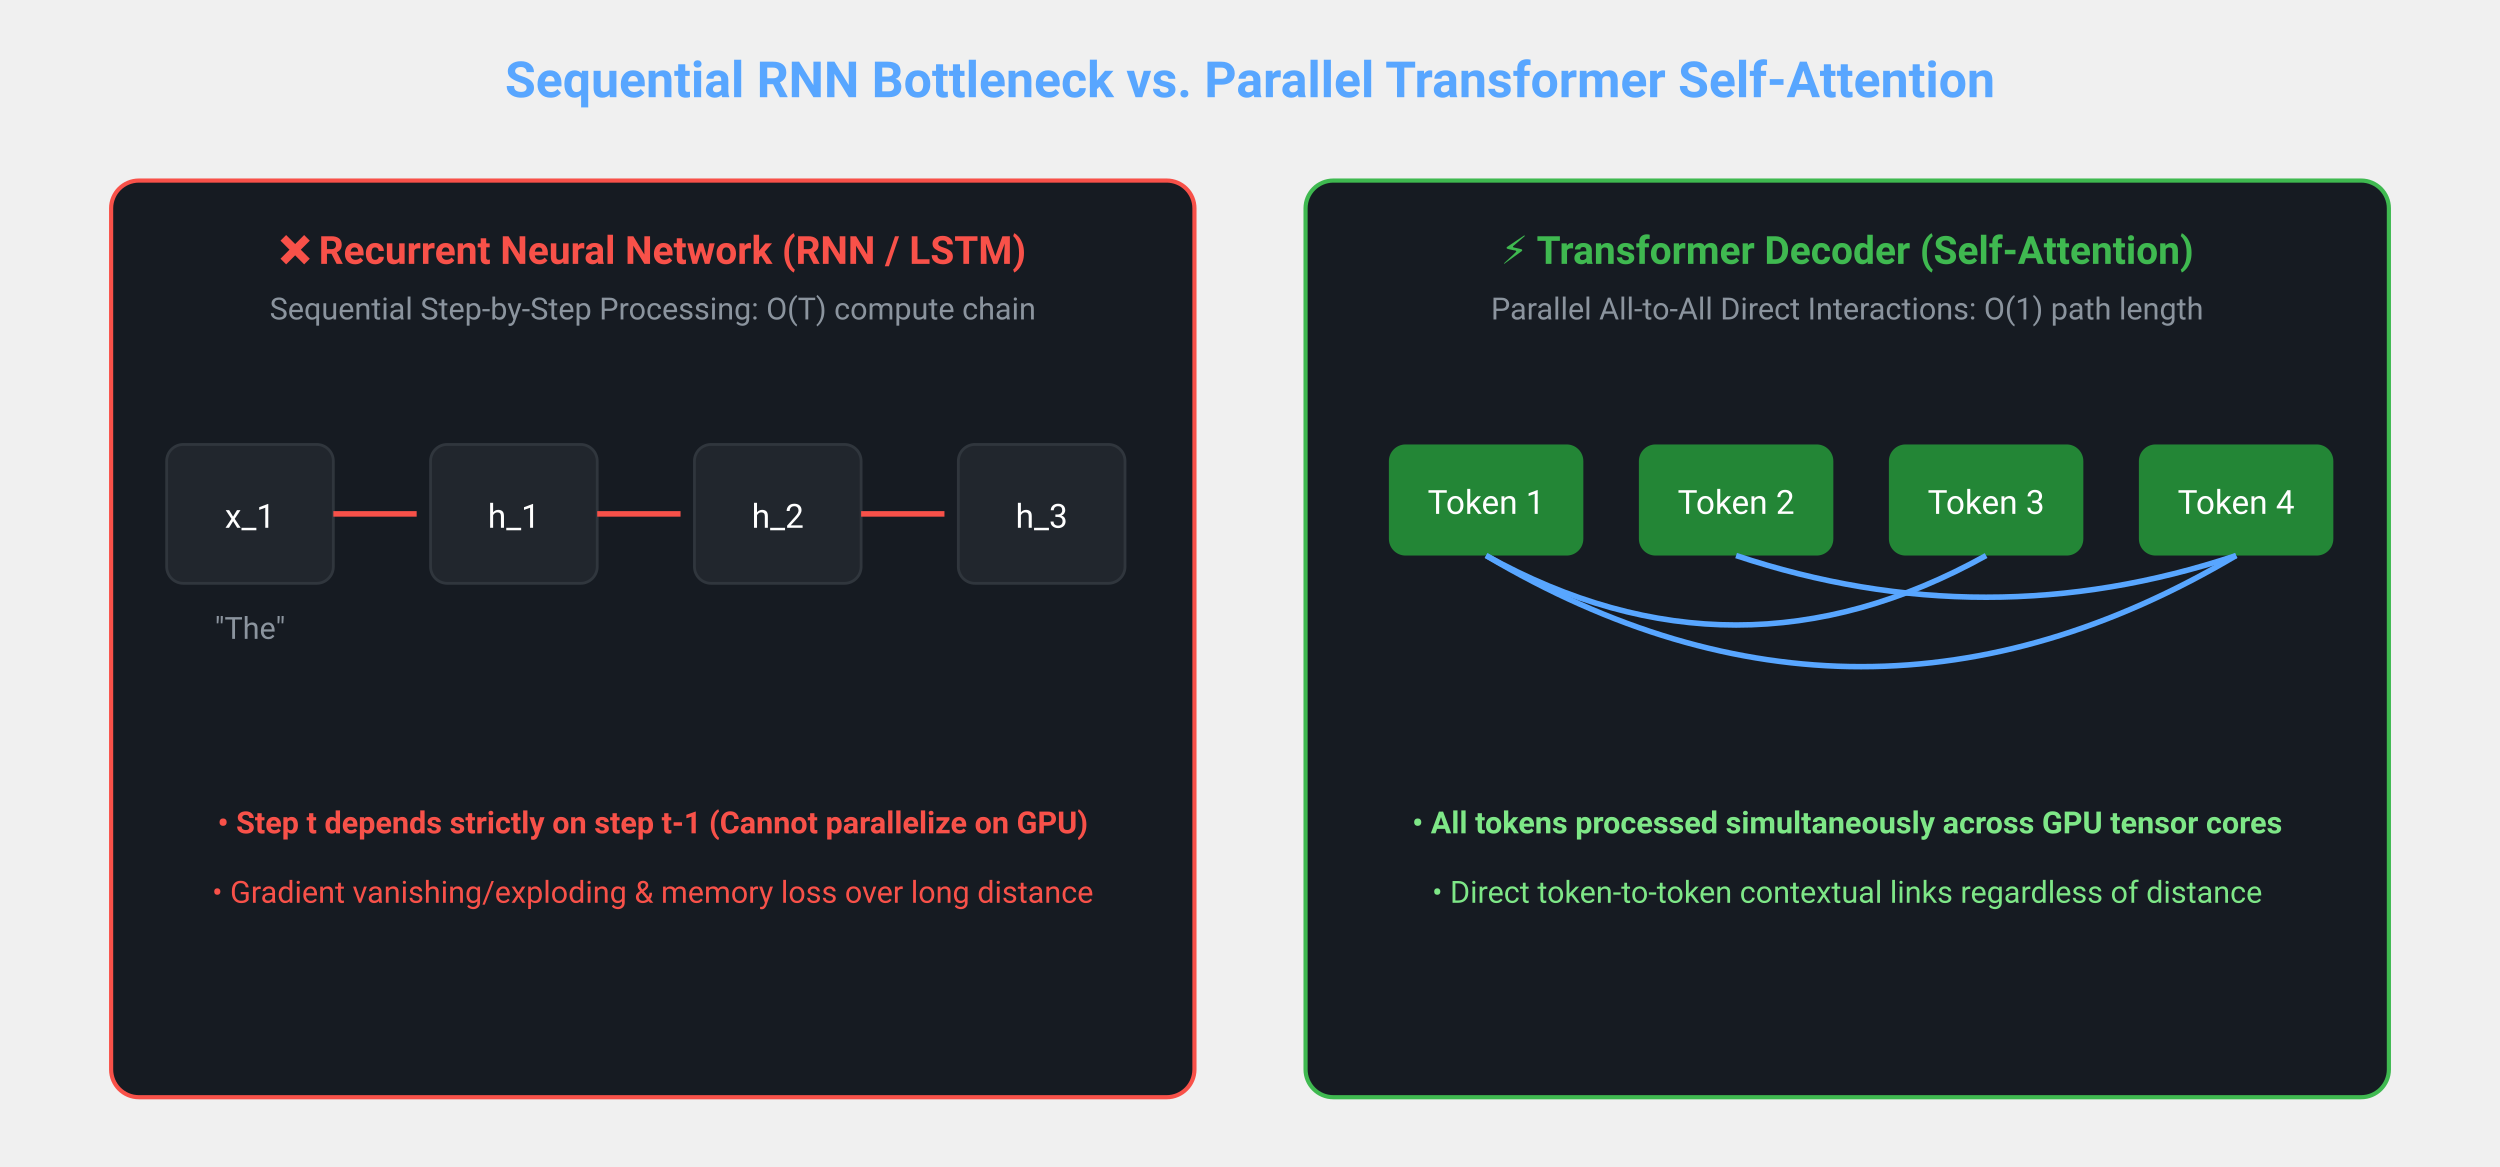
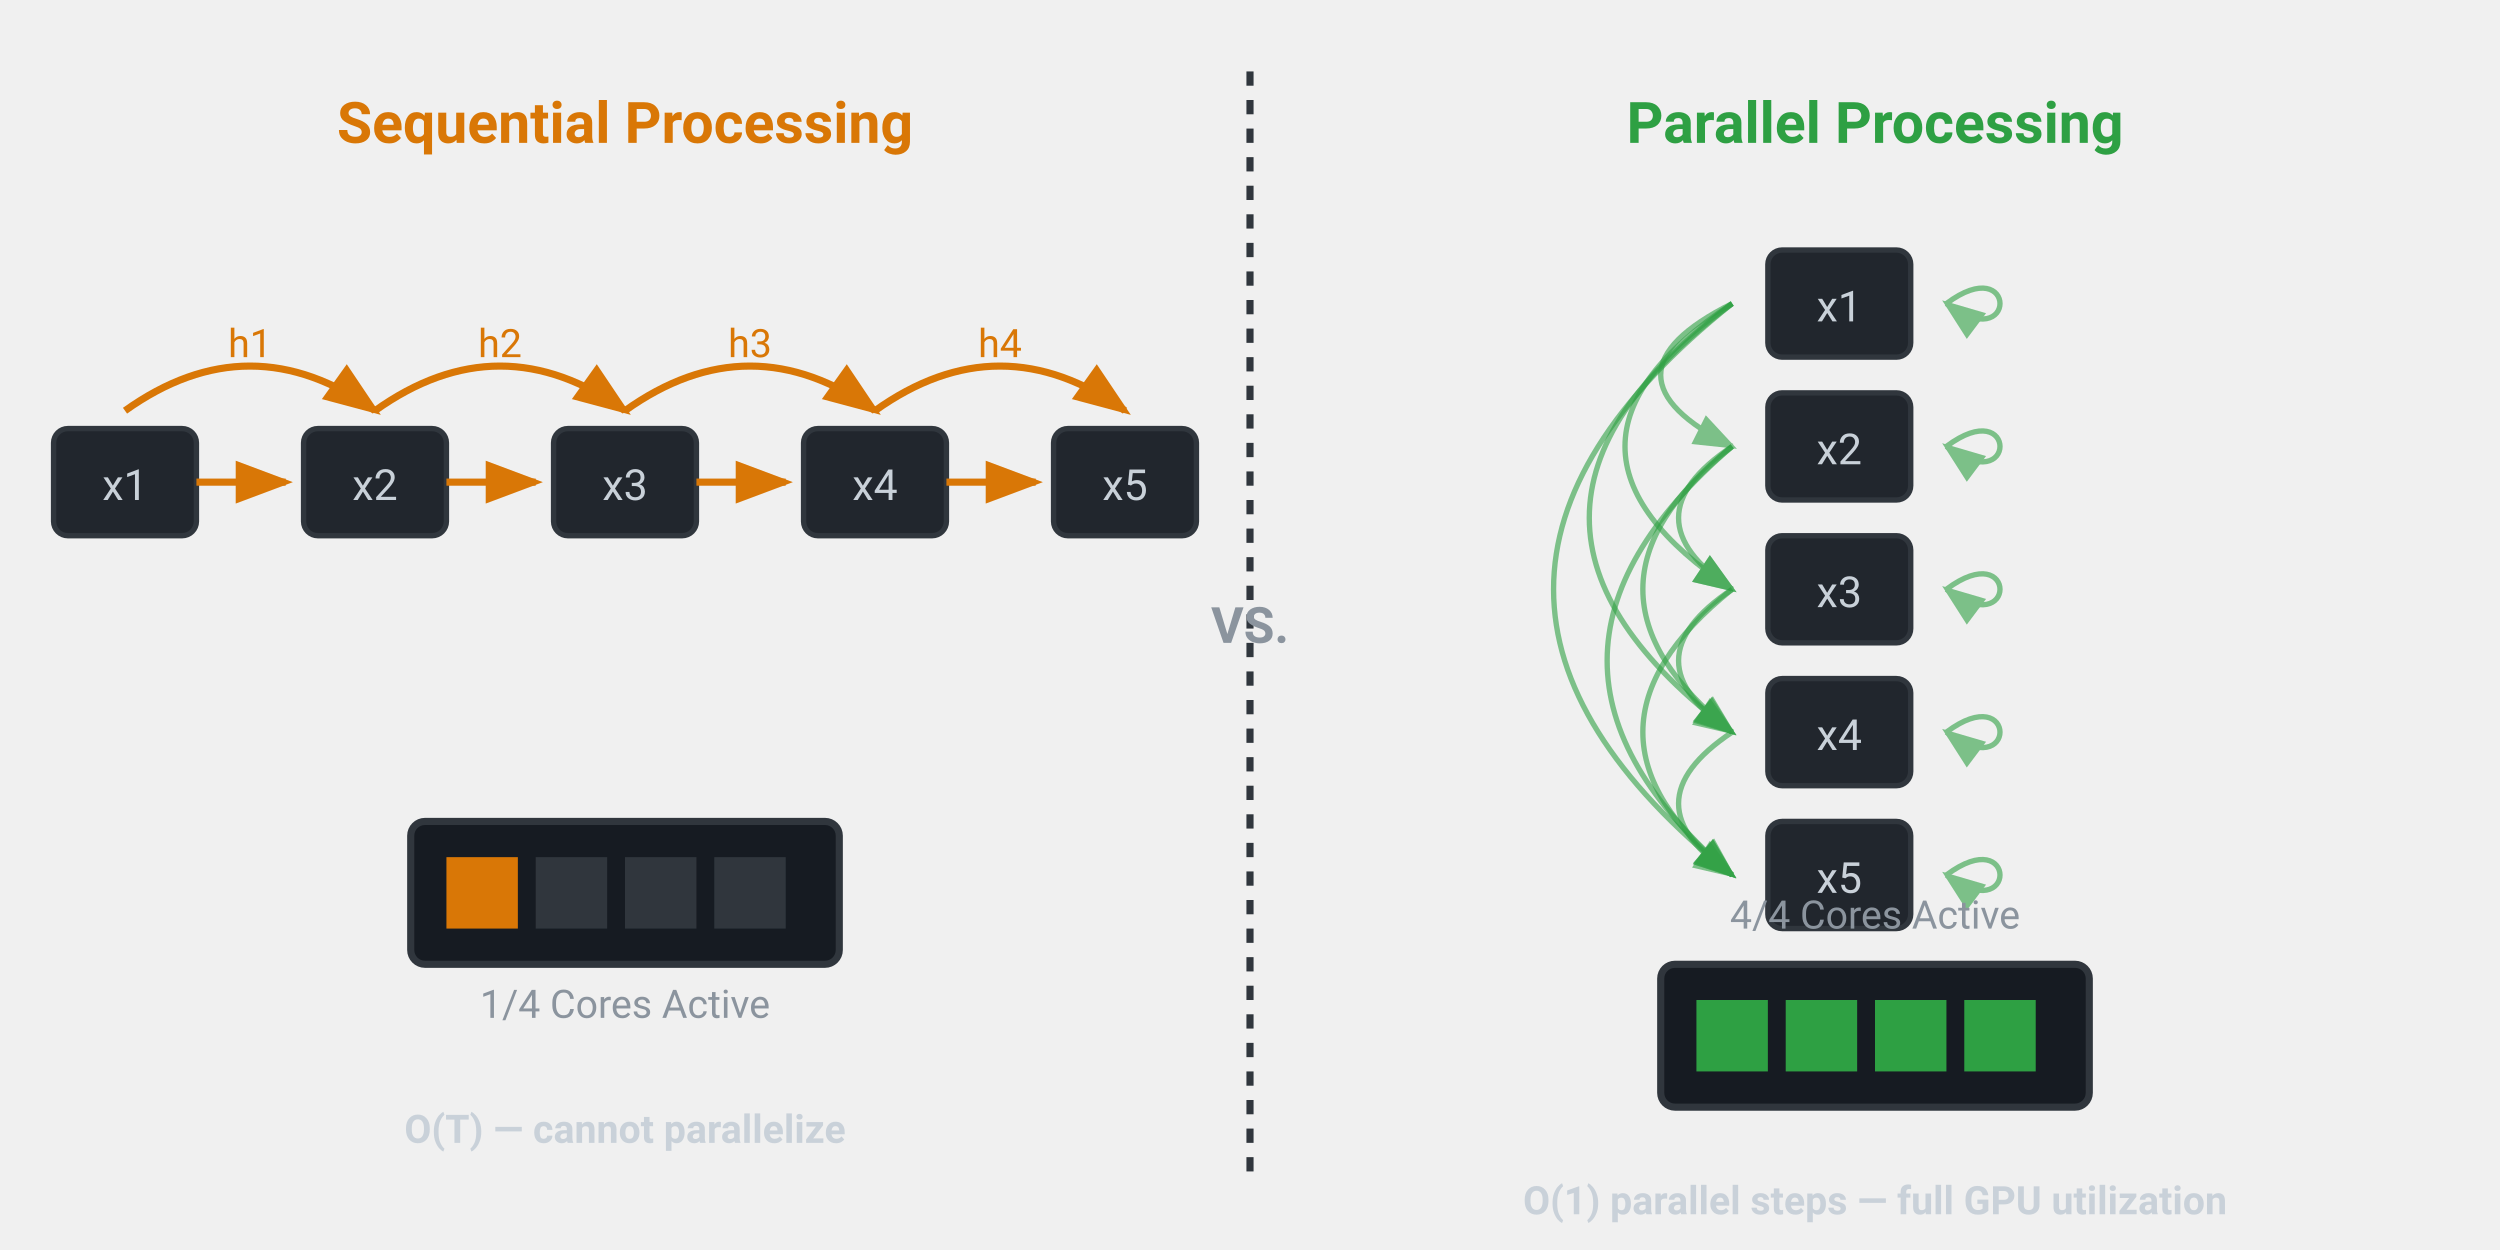
- <svg xmlns="http://www.w3.org/2000/svg" viewBox="0 0 900 420" width="100%" height="100%" style="background-color: #0d1117; font-family: -apple-system, BlinkMacSystemFont, 'Segoe UI', Roboto, Helvetica, Arial, sans-serif;">
+ <svg xmlns="http://www.w3.org/2000/svg" viewBox="0 0 700 350" width="100%" height="100%" style="background-color: #0d1117; font-family: -apple-system, BlinkMacSystemFont, 'Segoe UI', Roboto, Helvetica, Arial, sans-serif;">
  <style>
-     .title { font-size: 18px; font-weight: bold; fill: #58a6ff; text-anchor: middle; }
-     .box-title { font-size: 14px; font-weight: bold; fill: #ffffff; text-anchor: middle; }
+     .title-rnn { font-size: 16px; font-weight: bold; fill: #d97706; text-anchor: middle; }
+     .title-attn { font-size: 16px; font-weight: bold; fill: #2ea043; text-anchor: middle; }
    .sub-text { font-size: 11px; fill: #8b949e; text-anchor: middle; }
+     .rnn-arrow { stroke: #d97706; stroke-width: 2; marker-end: url(#arrow-rnn); fill: none; }
+     .attn-arrow { stroke: #2ea043; stroke-width: 1.5; marker-end: url(#arrow-attn); fill: none; opacity: 0.6; }
+     .word-box { fill: #21262d; stroke: #30363d; stroke-width: 1.5; rx: 4; }
+     .word-text { font-size: 12px; fill: #c9d1d9; text-anchor: middle; }
  </style>
-   <text x="450" y="35" class="title">Sequential RNN Bottleneck vs. Parallel Transformer Self-Attention</text>
-   <rect x="40" y="65" width="390" height="330" rx="10" fill="#161b22" stroke="#f85149" stroke-width="1.5" />
-   <text x="235" y="95" class="box-title" style="fill: #f85149;">❌ Recurrent Neural Network (RNN / LSTM)</text>
-   <text x="235" y="115" class="sub-text">Sequential Step-by-Step Processing: O(T) compute chain</text>
-   <g transform="translate(60, 160)">
-     <rect x="0" y="0" width="60" height="50" rx="6" fill="#21262d" stroke="#30363d" />
-     <text x="30" y="30" class="box-text" style="font-size:12px;fill:#fff;text-anchor:middle">x_1</text>
-     <text x="30" y="70" class="sub-text">"The"</text>
-     <line x1="60" y1="25" x2="90" y2="25" stroke="#f85149" stroke-width="2" />
-     <rect x="95" y="0" width="60" height="50" rx="6" fill="#21262d" stroke="#30363d" />
-     <text x="125" y="30" class="box-text" style="font-size:12px;fill:#fff;text-anchor:middle">h_1</text>
-     <line x1="155" y1="25" x2="185" y2="25" stroke="#f85149" stroke-width="2" />
-     <rect x="190" y="0" width="60" height="50" rx="6" fill="#21262d" stroke="#30363d" />
-     <text x="220" y="30" class="box-text" style="font-size:12px;fill:#fff;text-anchor:middle">h_2</text>
-     <line x1="250" y1="25" x2="280" y2="25" stroke="#f85149" stroke-width="2" />
-     <rect x="285" y="0" width="60" height="50" rx="6" fill="#21262d" stroke="#30363d" />
-     <text x="315" y="30" class="box-text" style="font-size:12px;fill:#fff;text-anchor:middle">h_3</text>
+   <defs>
+     <marker id="arrow-rnn" markerWidth="8" markerHeight="6" refX="7" refY="3" orient="auto">
+       <polygon points="0 0, 8 3, 0 6" fill="#d97706" />
+     </marker>
+     <marker id="arrow-attn" markerWidth="8" markerHeight="6" refX="7" refY="3" orient="auto">
+       <polygon points="0 0, 8 3, 0 6" fill="#2ea043" />
+     </marker>
+   </defs>
+   <line x1="350" y1="20" x2="350" y2="330" stroke="#30363d" stroke-width="2" stroke-dasharray="4,4" />
+   <text x="350" y="180" class="sub-text" style="font-size: 14px; font-weight: bold; fill: #8b949e; background: #0d1117;">VS.</text>
+   <text x="175" y="40" class="title-rnn">Sequential Processing</text>
+   <g transform="translate(15, 120)">
+     <rect x="0" y="0" width="40" height="30" class="word-box" />
+     <text x="20" y="20" class="word-text">x1</text>
+     <line x1="40" y1="15" x2="65" y2="15" class="rnn-arrow" />
+     <rect x="70" y="0" width="40" height="30" class="word-box" />
+     <text x="90" y="20" class="word-text">x2</text>
+     <line x1="110" y1="15" x2="135" y2="15" class="rnn-arrow" />
+     <rect x="140" y="0" width="40" height="30" class="word-box" />
+     <text x="160" y="20" class="word-text">x3</text>
+     <line x1="180" y1="15" x2="205" y2="15" class="rnn-arrow" />
+     <rect x="210" y="0" width="40" height="30" class="word-box" />
+     <text x="230" y="20" class="word-text">x4</text>
+     <line x1="250" y1="15" x2="275" y2="15" class="rnn-arrow" />
+     <rect x="280" y="0" width="40" height="30" class="word-box" />
+     <text x="300" y="20" class="word-text">x5</text>
+     <path d="M 20 -5 Q 55 -30 90 -5" class="rnn-arrow" />
+     <text x="55" y="-20" class="sub-text" style="fill:#d97706;">h1</text>
+     <path d="M 90 -5 Q 125 -30 160 -5" class="rnn-arrow" />
+     <text x="125" y="-20" class="sub-text" style="fill:#d97706;">h2</text>
+     <path d="M 160 -5 Q 195 -30 230 -5" class="rnn-arrow" />
+     <text x="195" y="-20" class="sub-text" style="fill:#d97706;">h3</text>
+     <path d="M 230 -5 Q 265 -30 300 -5" class="rnn-arrow" />
+     <text x="265" y="-20" class="sub-text" style="fill:#d97706;">h4</text>
  </g>
-   <text x="235" y="300" class="sub-text" style="fill: #f85149; font-weight: 600;">
-     • Step t depends strictly on step t-1 (Cannot parallelize on GPU)
-   </text>
-   <text x="235" y="325" class="sub-text" style="fill: #f85149;">
-     • Gradient vanishing/exploding &amp; memory loss over long distance
-   </text>
-   <rect x="470" y="65" width="390" height="330" rx="10" fill="#161b22" stroke="#3fb950" stroke-width="1.5" />
-   <text x="665" y="95" class="box-title" style="fill: #3fb950;">⚡ Transformer Decoder (Self-Attention)</text>
-   <text x="665" y="115" class="sub-text">Parallel All-to-All Direct Interactions: O(1) path length</text>
-   <g transform="translate(490, 160)">
-     <rect x="10" y="0" width="70" height="40" rx="6" fill="#238636" />
-     <text x="45" y="25" class="box-text" style="font-size:12px;fill:#fff;text-anchor:middle">Token 1</text>
-     <rect x="100" y="0" width="70" height="40" rx="6" fill="#238636" />
-     <text x="135" y="25" class="box-text" style="font-size:12px;fill:#fff;text-anchor:middle">Token 2</text>
-     <rect x="190" y="0" width="70" height="40" rx="6" fill="#238636" />
-     <text x="225" y="25" class="box-text" style="font-size:12px;fill:#fff;text-anchor:middle">Token 3</text>
-     <rect x="280" y="0" width="70" height="40" rx="6" fill="#238636" />
-     <text x="315" y="25" class="box-text" style="font-size:12px;fill:#fff;text-anchor:middle">Token 4</text>
-     <path d="M 45 40 Q 135 90 225 40" fill="none" stroke="#58a6ff" stroke-width="2" />
-     <path d="M 45 40 Q 180 120 315 40" fill="none" stroke="#58a6ff" stroke-width="2" />
-     <path d="M 135 40 Q 225 70 315 40" fill="none" stroke="#58a6ff" stroke-width="2" />
+   <g transform="translate(115, 230)">
+     <rect x="0" y="0" width="120" height="40" rx="4" fill="#161b22" stroke="#30363d" stroke-width="2" />
+     <rect x="10" y="10" width="20" height="20" fill="#d97706" />
+     <rect x="35" y="10" width="20" height="20" fill="#30363d" />
+     <rect x="60" y="10" width="20" height="20" fill="#30363d" />
+     <rect x="85" y="10" width="20" height="20" fill="#30363d" />
+     <text x="60" y="55" class="sub-text">1/4 Cores Active</text>
  </g>
-   <text x="665" y="300" class="sub-text" style="fill: #7ee787; font-weight: 600;">
-     • All tokens processed simultaneously across GPU tensor cores
-   </text>
-   <text x="665" y="325" class="sub-text" style="fill: #7ee787;">
-     • Direct token-to-token contextual links regardless of distance
-   </text>
+   <text x="175" y="320" class="sub-text" style="fill:#c9d1d9; font-weight:bold;">O(T) — cannot parallelize</text>
+   <text x="525" y="40" class="title-attn">Parallel Processing</text>
+   <g transform="translate(435, 70)">
+     <rect x="60" y="0" width="40" height="30" class="word-box" />
+     <text x="80" y="20" class="word-text">x1</text>
+     <rect x="60" y="40" width="40" height="30" class="word-box" />
+     <text x="80" y="60" class="word-text">x2</text>
+     <rect x="60" y="80" width="40" height="30" class="word-box" />
+     <text x="80" y="100" class="word-text">x3</text>
+     <rect x="60" y="120" width="40" height="30" class="word-box" />
+     <text x="80" y="140" class="word-text">x4</text>
+     <rect x="60" y="160" width="40" height="30" class="word-box" />
+     <text x="80" y="180" class="word-text">x5</text>
+     <path d="M 50 15 Q 10 35 50 55" class="attn-arrow" />
+     <path d="M 50 15 Q -10 55 50 95" class="attn-arrow" />
+     <path d="M 50 15 Q -30 75 50 135" class="attn-arrow" />
+     <path d="M 50 15 Q -50 95 50 175" class="attn-arrow" />
+     <path d="M 50 55 Q 20 75 50 95" class="attn-arrow" />
+     <path d="M 50 55 Q 0 95 50 135" class="attn-arrow" />
+     <path d="M 50 55 Q -20 115 50 175" class="attn-arrow" />
+     <path d="M 50 95 Q 20 115 50 135" class="attn-arrow" />
+     <path d="M 50 95 Q 0 135 50 175" class="attn-arrow" />
+     <path d="M 50 135 Q 20 155 50 175" class="attn-arrow" />
+     <path d="M 110 15 C 130 0, 130 30, 110 15" class="attn-arrow" />
+     <path d="M 110 55 C 130 40, 130 70, 110 55" class="attn-arrow" />
+     <path d="M 110 95 C 130 80, 130 110, 110 95" class="attn-arrow" />
+     <path d="M 110 135 C 130 120, 130 150, 110 135" class="attn-arrow" />
+     <path d="M 110 175 C 130 160, 130 190, 110 175" class="attn-arrow" />
+   </g>
+   <g transform="translate(465, 270)">
+     <rect x="0" y="0" width="120" height="40" rx="4" fill="#161b22" stroke="#30363d" stroke-width="2" />
+     <rect x="10" y="10" width="20" height="20" fill="#2ea043" />
+     <rect x="35" y="10" width="20" height="20" fill="#2ea043" />
+     <rect x="60" y="10" width="20" height="20" fill="#2ea043" />
+     <rect x="85" y="10" width="20" height="20" fill="#2ea043" />
+     <text x="60" y="-10" class="sub-text">4/4 Cores Active</text>
+   </g>
+   <text x="525" y="340" class="sub-text" style="fill:#c9d1d9; font-weight:bold;">O(1) parallel steps — full GPU utilization</text>
</svg>
